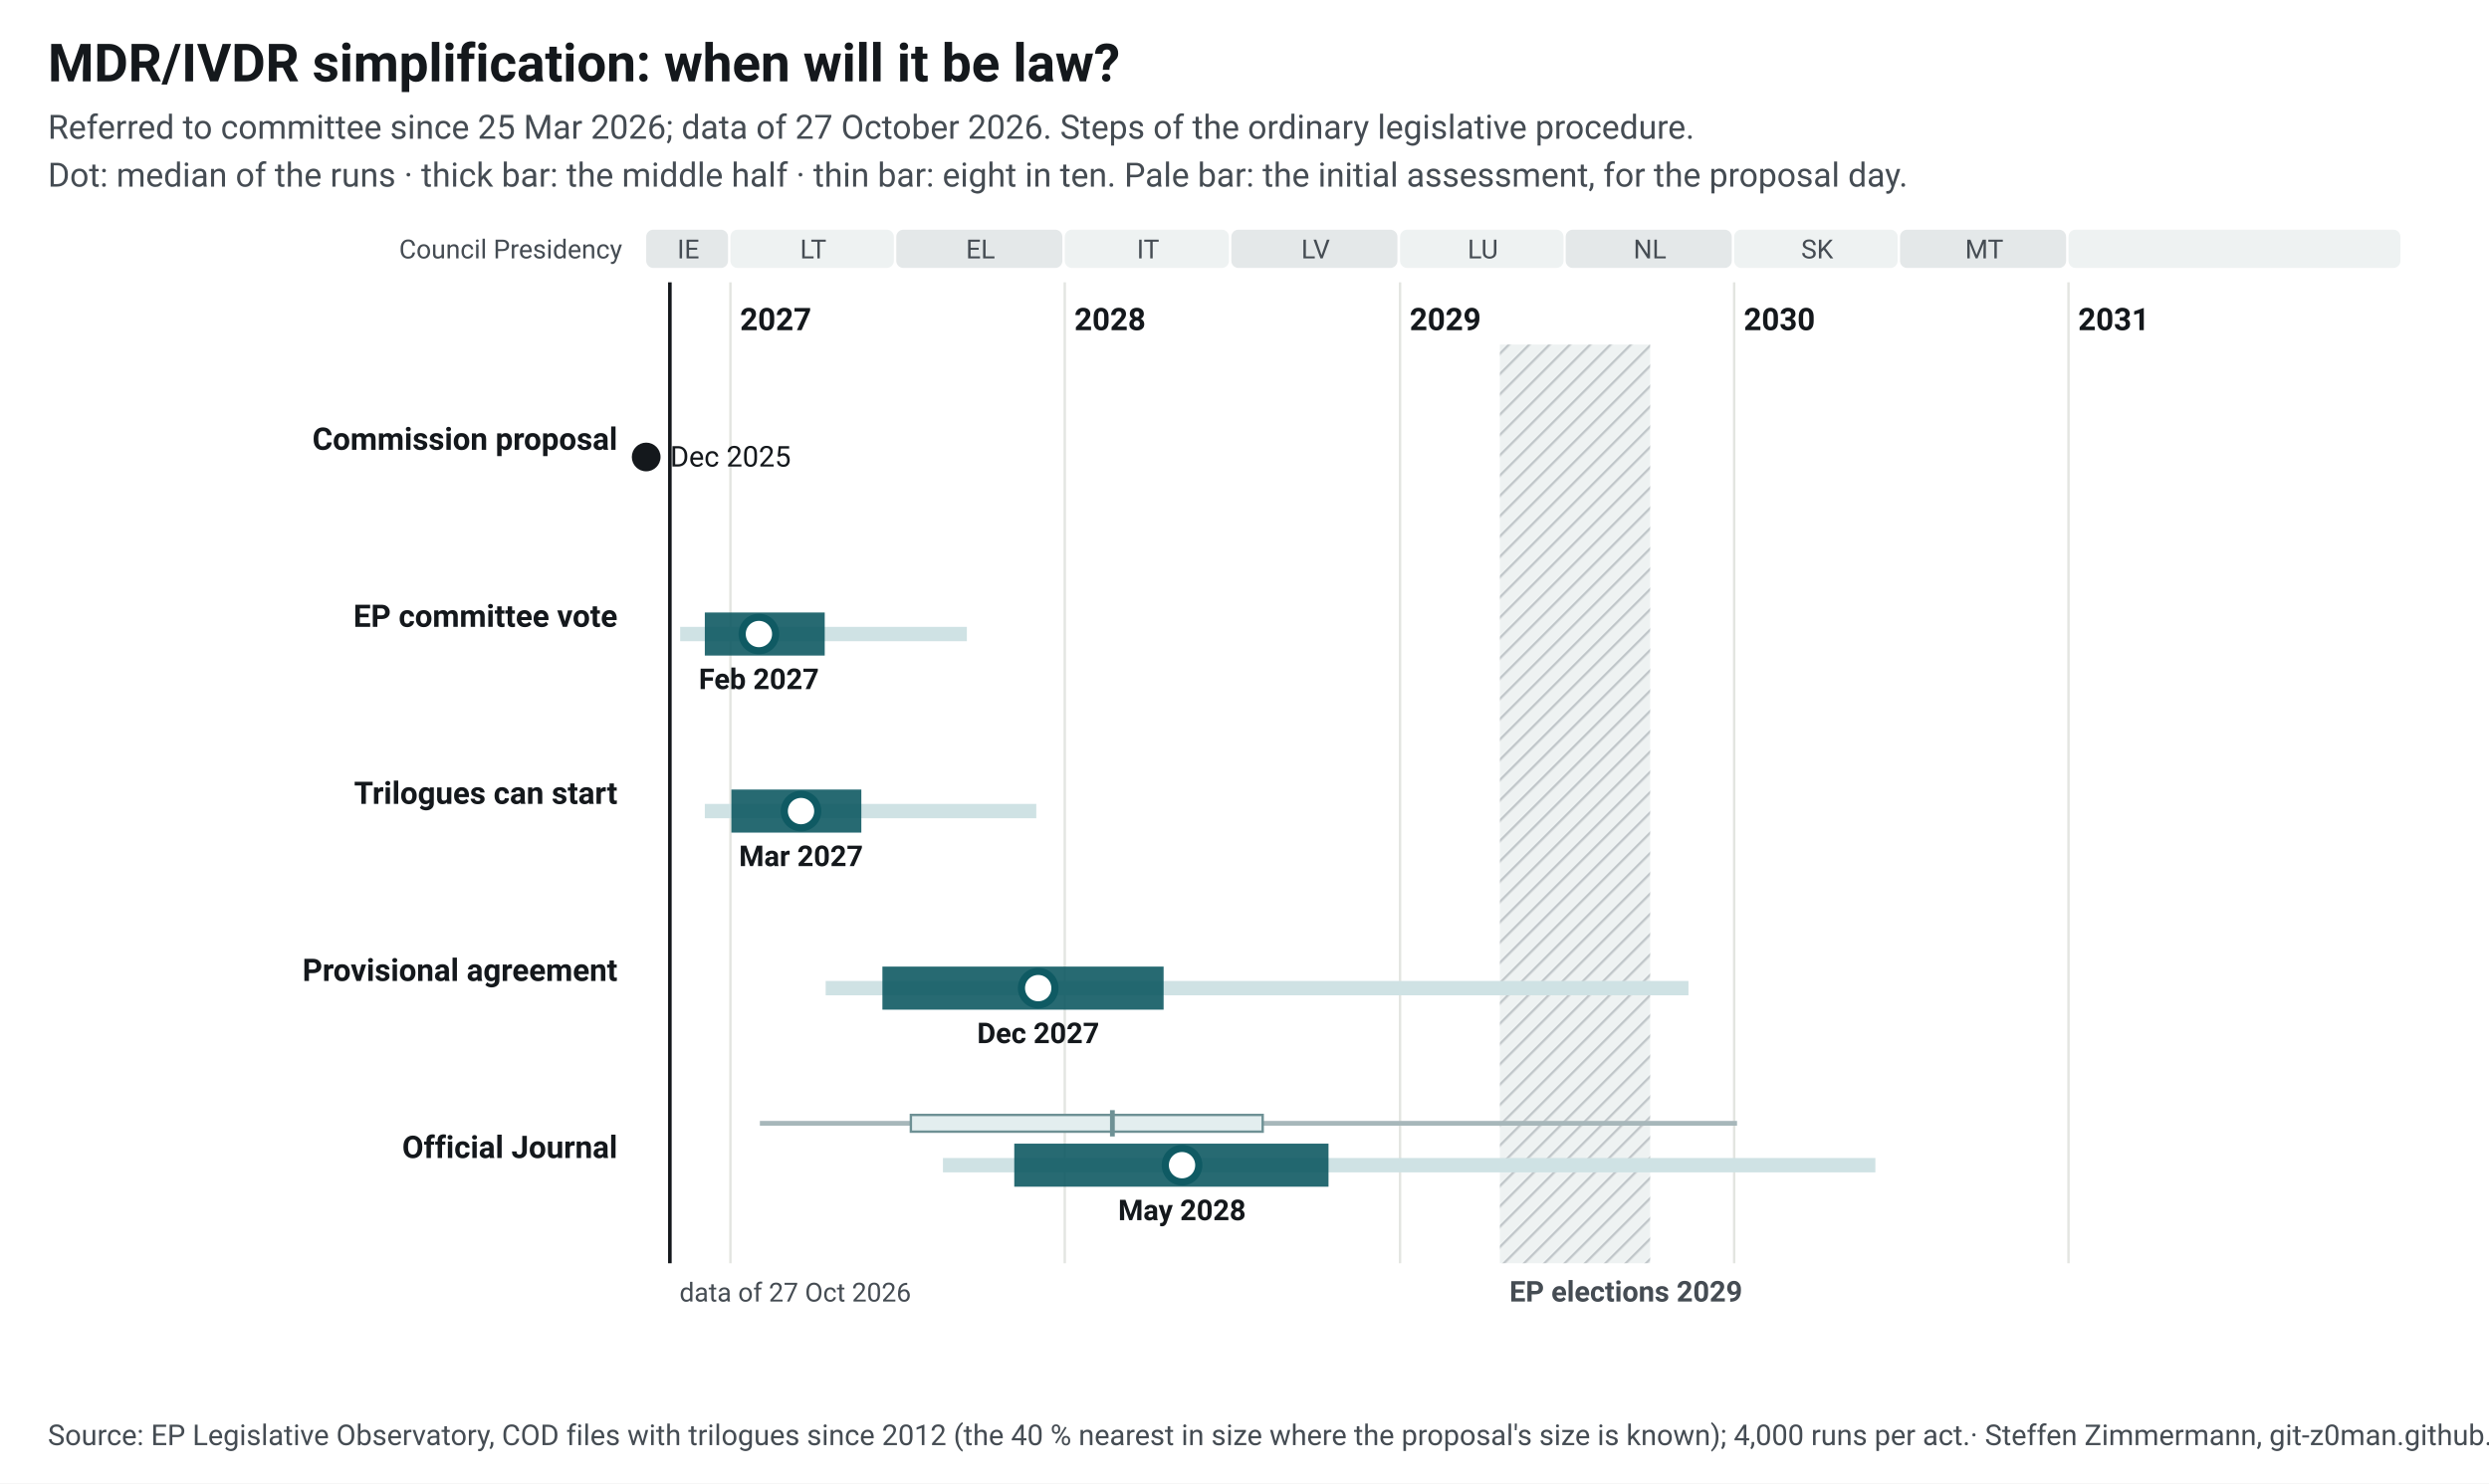
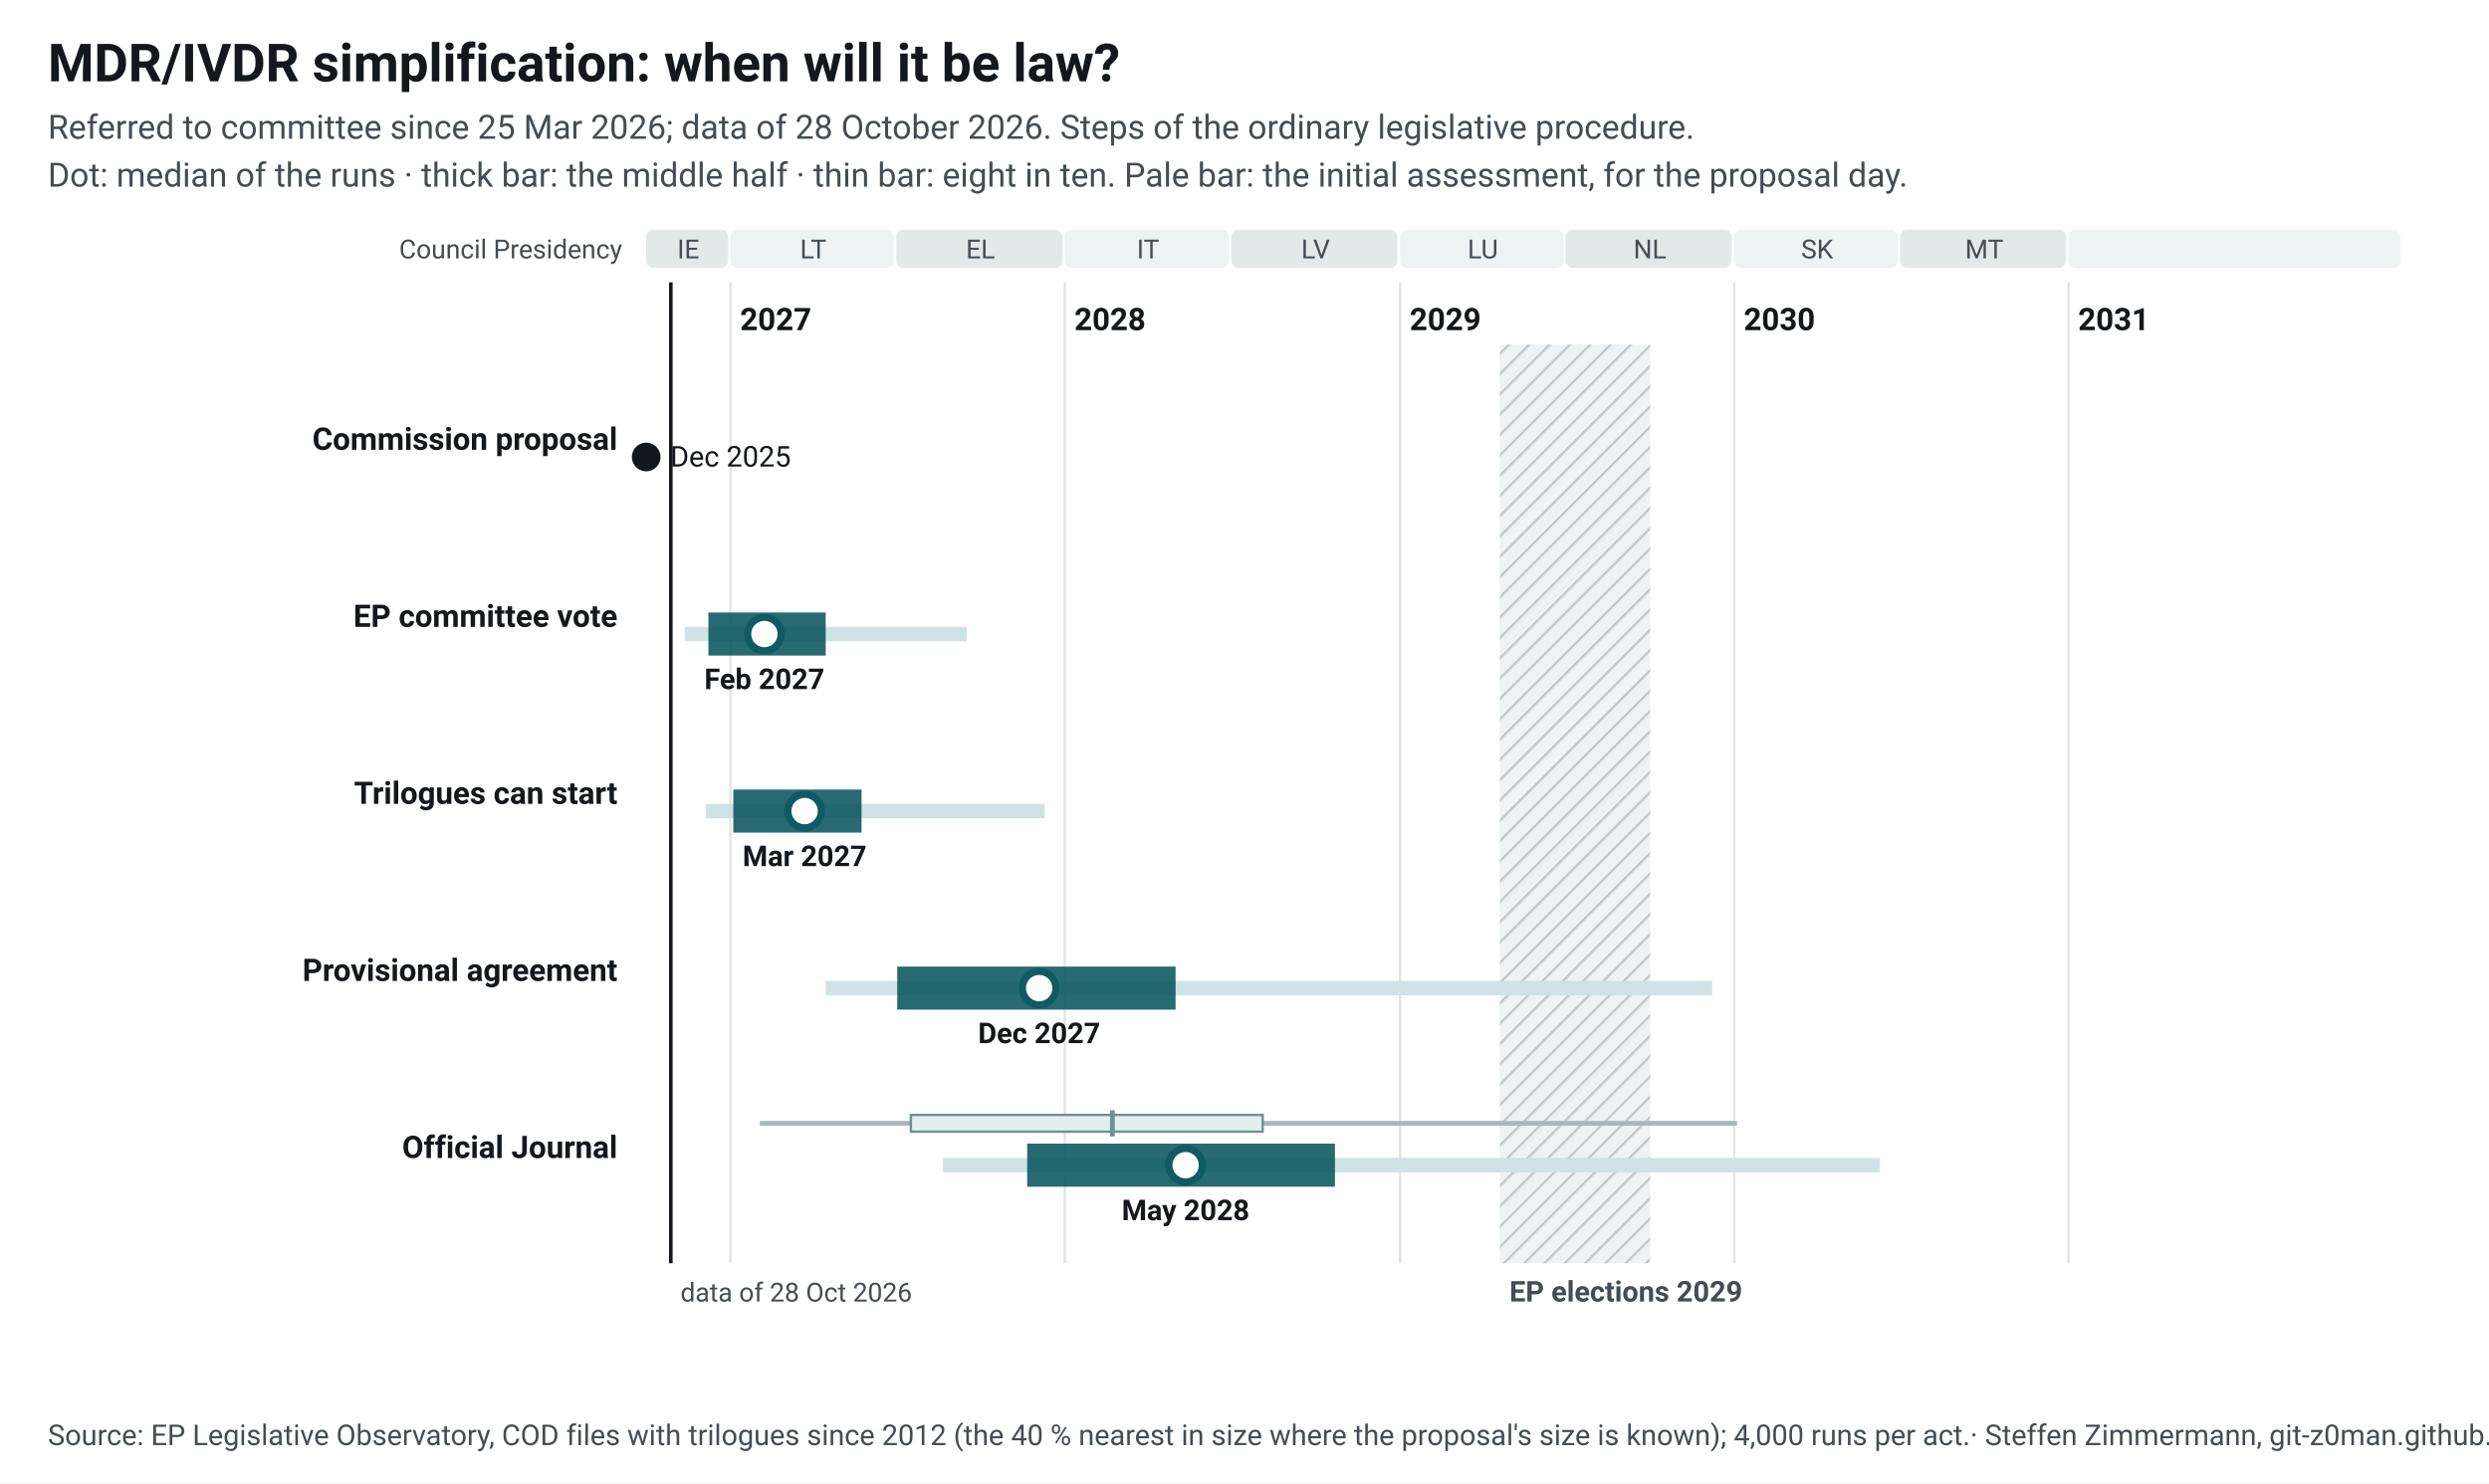
<svg xmlns="http://www.w3.org/2000/svg" width="1040" height="620" viewBox="0 0 1040 620" font-family="&quot;Source Sans 3&quot;, system-ui, -apple-system, Segoe UI, Roboto, Arial, sans-serif" font-size="13">
  <style>.ink{fill:#14181c}.mu{fill:#454c53}.gr{stroke:#e3e5e1;stroke-width:1}.pa{fill:#eef2f2}.pb{fill:#e4e8e9}.hb{fill:#eef2f2}.hl{stroke:#c3c9cc}.wt{fill:#454c53}.pt{fill:#14181c;paint-order:stroke;stroke:#fff;stroke-width:4px;stroke-linejoin:round}.pl{stroke:#14181c}.td{stroke:#14181c;stroke-width:1.5}.b50{fill:#0f5a63;opacity:.9}.b80{fill:#cfe2e4}.med{fill:#fff;stroke:#0f5a63}.fx{fill:#14181c}.ini{fill:#e3eeef;stroke:#6e9195;stroke-width:1}.ini80{fill:#a7b7ba}.inim{stroke:#6e9195;stroke-width:2}.c1{stroke:#0f5a63}.c2{stroke:#454c53;stroke-dasharray:7 4}a text{fill:#0f5a63}.nl-pending{fill:#0f5a63}.nl-adopted{fill:#5b646b}.nl-plan{fill:#fff;stroke:#14181c}.nl-open{fill:none;stroke:#14181c}.nl-q{fill:#14181c}.nl-row{stroke:#e3e5e1;stroke-width:.6}.nl-g-announced{fill:#f1f2f3}.nl-g-pending{fill:#e3eeef}.nl-g-adopted{fill:#eef2f2}</style>
  <rect width="1040" height="620" fill="#fff" />
  <text x="20" y="34" font-size="22" font-weight="700" class="ink">MDR/IVDR simplification: when will it be law?</text>
-   <text x="20" y="58" font-size="14" class="mu">Referred to committee since 25 Mar 2026; data of 27 October 2026. Steps of the ordinary legislative procedure.</text>
+   <text x="20" y="58" font-size="14" class="mu">Referred to committee since 25 Mar 2026; data of 28 October 2026. Steps of the ordinary legislative procedure.</text>
  <text x="20" y="78" font-size="14" class="mu">Dot: median of the runs · thick bar: the middle half · thin bar: eight in ten. Pale bar: the initial assessment, for the proposal day.</text>
  <g transform="translate(20,92)">
    <defs>
-       <pattern id="hatch-37" width="6" height="6" patternUnits="userSpaceOnUse" patternTransform="rotate(45)">
+       <pattern id="hatch-38" width="6" height="6" patternUnits="userSpaceOnUse" patternTransform="rotate(45)">
        <rect width="6" height="6" class="hb" />
        <line x1="0" y1="0" x2="0" y2="6" class="hl" stroke-width="2" />
      </pattern>
    </defs>
    <rect x="250.0" y="4" width="34.2" height="16" rx="3" class="pb" data-tip="Council Presidency: IE, Jul 2026 to Dec 2026" />
    <text x="267.6" y="16" text-anchor="middle" font-size="11" class="mu">IE</text>
    <rect x="285.2" y="4" width="68.3" height="16" rx="3" class="pa" data-tip="Council Presidency: LT, Jan 2027 to Jun 2027" />
    <text x="319.8" y="16" text-anchor="middle" font-size="11" class="mu">LT</text>
    <rect x="354.5" y="4" width="69.4" height="16" rx="3" class="pb" data-tip="Council Presidency: EL, Jul 2027 to Dec 2027" />
    <text x="389.7" y="16" text-anchor="middle" font-size="11" class="mu">EL</text>
    <rect x="424.9" y="4" width="68.6" height="16" rx="3" class="pa" data-tip="Council Presidency: IT, Jan 2028 to Jun 2028" />
    <text x="459.7" y="16" text-anchor="middle" font-size="11" class="mu">IT</text>
    <rect x="494.5" y="4" width="69.4" height="16" rx="3" class="pb" data-tip="Council Presidency: LV, Jul 2028 to Dec 2028" />
    <text x="529.7" y="16" text-anchor="middle" font-size="11" class="mu">LV</text>
    <rect x="565.0" y="4" width="68.3" height="16" rx="3" class="pa" data-tip="Council Presidency: LU, Jan 2029 to Jun 2029" />
    <text x="599.6" y="16" text-anchor="middle" font-size="11" class="mu">LU</text>
    <rect x="634.2" y="4" width="69.4" height="16" rx="3" class="pb" data-tip="Council Presidency: NL, Jul 2029 to Dec 2029" />
    <text x="669.4" y="16" text-anchor="middle" font-size="11" class="mu">NL</text>
    <rect x="704.6" y="4" width="68.3" height="16" rx="3" class="pa" data-tip="Council Presidency: SK, Jan 2030 to Jun 2030" />
    <text x="739.3" y="16" text-anchor="middle" font-size="11" class="mu">SK</text>
    <rect x="773.9" y="4" width="69.4" height="16" rx="3" class="pb" data-tip="Council Presidency: MT, Jul 2030 to Dec 2030" />
    <text x="809.1" y="16" text-anchor="middle" font-size="11" class="mu">MT</text>
    <rect x="844.3" y="4" width="138.7" height="16" rx="3" class="pa" data-tip="Council Presidency: not decided, Jan 2031 to Dec 2031" />
    <text x="914.2" y="16" text-anchor="middle" font-size="11" class="mu" />
    <line x1="285.2" y1="26" x2="285.2" y2="436" class="gr" />
    <text x="289.2" y="46" font-weight="600" class="ink">2027</text>
    <line x1="424.9" y1="26" x2="424.9" y2="436" class="gr" />
    <text x="428.9" y="46" font-weight="600" class="ink">2028</text>
    <line x1="565.0" y1="26" x2="565.0" y2="436" class="gr" />
    <text x="569.0" y="46" font-weight="600" class="ink">2029</text>
    <line x1="704.6" y1="26" x2="704.6" y2="436" class="gr" />
    <text x="708.6" y="46" font-weight="600" class="ink">2030</text>
    <line x1="844.3" y1="26" x2="844.3" y2="436" class="gr" />
    <text x="848.3" y="46" font-weight="600" class="ink">2031</text>
-     <rect x="606.7" y="52" width="62.8" height="384" fill="url(#hatch-37)" data-tip="European elections 2029: Parliament does no legislative work from its last session in April until the new committees vote again in October (assumption, as in 2024; the dates are not set yet)." />
+     <rect x="606.7" y="52" width="62.8" height="384" fill="url(#hatch-38)" data-tip="European elections 2029: Parliament does no legislative work from its last session in April until the new committees vote again in October (assumption, as in 2024; the dates are not set yet)." />
    <text x="610.7" y="452" font-size="12" font-weight="600" class="wt">EP elections 2029</text>
    <text x="240" y="16" text-anchor="end" font-size="11" class="mu">Council Presidency</text>
-     <line x1="259.9" y1="26" x2="259.9" y2="436" class="td" />
-     <text x="263.9" y="452" font-size="11" class="mu">data of 27 Oct 2026</text>
+     <line x1="260.3" y1="26" x2="260.3" y2="436" class="td" />
+     <text x="264.3" y="452" font-size="11" class="mu">data of 28 Oct 2026</text>
    <text x="238" y="96.0" text-anchor="end" font-weight="600" class="ink lnk">Commission proposal</text>
    <circle cx="250.0" cy="99.0" r="6" class="fx" data-tip="Commission proposal: 16 Dec 2025" />
    <text x="260.0" y="103.0" font-size="12" class="ink">Dec 2025</text>
    <text x="238" y="170.0" text-anchor="end" font-weight="600" class="ink lnk">EP committee vote</text>
-     <rect x="264.2" y="170.0" width="119.8" height="6" class="b80" data-tip="EP committee vote: median Feb 2027; half of the runs Dec 2026 to Apr 2027; eight in ten Nov 2026 to Sep 2027" />
-     <rect x="274.5" y="164.0" width="50.1" height="18" class="b50" data-tip="EP committee vote: median Feb 2027; half of the runs Dec 2026 to Apr 2027; eight in ten Nov 2026 to Sep 2027" />
-     <circle cx="297.1" cy="173.0" r="7" class="med" stroke-width="3" data-tip="EP committee vote: median Feb 2027; half of the runs Dec 2026 to Apr 2027; eight in ten Nov 2026 to Sep 2027" />
-     <text x="297.1" y="196.0" text-anchor="middle" font-size="12" font-weight="600" class="ink">Feb 2027</text>
+     <rect x="266.1" y="170.0" width="117.9" height="6" class="b80" data-tip="EP committee vote: median Feb 2027; half of the runs Dec 2026 to Apr 2027; eight in ten Nov 2026 to Sep 2027" />
+     <rect x="276.0" y="164.0" width="49.0" height="18" class="b50" data-tip="EP committee vote: median Feb 2027; half of the runs Dec 2026 to Apr 2027; eight in ten Nov 2026 to Sep 2027" />
+     <circle cx="299.4" cy="173.0" r="7" class="med" stroke-width="3" data-tip="EP committee vote: median Feb 2027; half of the runs Dec 2026 to Apr 2027; eight in ten Nov 2026 to Sep 2027" />
+     <text x="299.4" y="196.0" text-anchor="middle" font-size="12" font-weight="600" class="ink">Feb 2027</text>
    <text x="238" y="244.0" text-anchor="end" font-weight="600" class="ink lnk">Trilogues can start</text>
-     <rect x="274.5" y="244.0" width="138.5" height="6" class="b80" data-tip="Trilogues can start: median Mar 2027; half of the runs Jan 2027 to May 2027; eight in ten Dec 2026 to Dec 2027" />
-     <rect x="285.6" y="238.0" width="54.3" height="18" class="b50" data-tip="Trilogues can start: median Mar 2027; half of the runs Jan 2027 to May 2027; eight in ten Dec 2026 to Dec 2027" />
-     <circle cx="314.7" cy="247.0" r="7" class="med" stroke-width="3" data-tip="Trilogues can start: median Mar 2027; half of the runs Jan 2027 to May 2027; eight in ten Dec 2026 to Dec 2027" />
-     <text x="314.7" y="270.0" text-anchor="middle" font-size="12" font-weight="600" class="ink">Mar 2027</text>
+     <rect x="274.9" y="244.0" width="141.6" height="6" class="b80" data-tip="Trilogues can start: median Mar 2027; half of the runs Jan 2027 to May 2027; eight in ten Dec 2026 to Dec 2027" />
+     <rect x="286.4" y="238.0" width="53.6" height="18" class="b50" data-tip="Trilogues can start: median Mar 2027; half of the runs Jan 2027 to May 2027; eight in ten Dec 2026 to Dec 2027" />
+     <circle cx="316.2" cy="247.0" r="7" class="med" stroke-width="3" data-tip="Trilogues can start: median Mar 2027; half of the runs Jan 2027 to May 2027; eight in ten Dec 2026 to Dec 2027" />
+     <text x="316.2" y="270.0" text-anchor="middle" font-size="12" font-weight="600" class="ink">Mar 2027</text>
    <text x="238" y="318.0" text-anchor="end" font-weight="600" class="ink lnk">Provisional agreement</text>
-     <rect x="325.0" y="318.0" width="360.5" height="6" class="b80" data-tip="Provisional agreement: median Dec 2027; half of the runs Jun 2027 to Apr 2028; eight in ten Apr 2027 to Nov 2029" />
-     <rect x="348.7" y="312.0" width="117.5" height="18" class="b50" data-tip="Provisional agreement: median Dec 2027; half of the runs Jun 2027 to Apr 2028; eight in ten Apr 2027 to Nov 2029" />
-     <circle cx="413.8" cy="321.0" r="7" class="med" stroke-width="3" data-tip="Provisional agreement: median Dec 2027; half of the runs Jun 2027 to Apr 2028; eight in ten Apr 2027 to Nov 2029" />
-     <text x="413.8" y="344.0" text-anchor="middle" font-size="12" font-weight="600" class="ink">Dec 2027</text>
+     <rect x="325.0" y="318.0" width="370.4" height="6" class="b80" data-tip="Provisional agreement: median Dec 2027; half of the runs Jul 2027 to May 2028; eight in ten Apr 2027 to Dec 2029" />
+     <rect x="354.9" y="312.0" width="116.3" height="18" class="b50" data-tip="Provisional agreement: median Dec 2027; half of the runs Jul 2027 to May 2028; eight in ten Apr 2027 to Dec 2029" />
+     <circle cx="414.2" cy="321.0" r="7" class="med" stroke-width="3" data-tip="Provisional agreement: median Dec 2027; half of the runs Jul 2027 to May 2028; eight in ten Apr 2027 to Dec 2029" />
+     <text x="414.2" y="344.0" text-anchor="middle" font-size="12" font-weight="600" class="ink">Dec 2027</text>
    <text x="238" y="392.0" text-anchor="end" font-weight="600" class="ink lnk">Official Journal</text>
    <rect x="297.5" y="376.5" width="408.3" height="2" class="ini80" data-tip="Initial assessment, forecast for the proposal day (16 Dec 2025): Official Journal: median Feb 2028; half of the runs Jul 2027 to Aug 2028; eight in ten Feb 2027 to Jan 2030" />
    <rect x="360.6" y="374.0" width="147.0" height="7" class="ini" data-tip="Initial assessment, forecast for the proposal day (16 Dec 2025): Official Journal: median Feb 2028; half of the runs Jul 2027 to Aug 2028; eight in ten Feb 2027 to Jan 2030" />
    <line x1="444.8" y1="372.0" x2="444.8" y2="383.0" class="inim" data-tip="Initial assessment, forecast for the proposal day (16 Dec 2025): Official Journal: median Feb 2028; half of the runs Jul 2027 to Aug 2028; eight in ten Feb 2027 to Jan 2030" />
-     <rect x="374.0" y="392.0" width="389.6" height="6" class="b80" data-tip="Official Journal: median May 2028; half of the runs Nov 2027 to Oct 2028; eight in ten Aug 2027 to Jun 2030" />
-     <rect x="403.8" y="386.0" width="131.3" height="18" class="b50" data-tip="Official Journal: median May 2028; half of the runs Nov 2027 to Oct 2028; eight in ten Aug 2027 to Jun 2030" />
-     <circle cx="473.9" cy="395.0" r="7" class="med" stroke-width="3" data-tip="Official Journal: median May 2028; half of the runs Nov 2027 to Oct 2028; eight in ten Aug 2027 to Jun 2030" />
-     <text x="473.9" y="418.0" text-anchor="middle" font-size="12" font-weight="600" class="ink">May 2028</text>
+     <rect x="374.0" y="392.0" width="391.5" height="6" class="b80" data-tip="Official Journal: median May 2028; half of the runs Nov 2027 to Oct 2028; eight in ten Aug 2027 to Jun 2030" />
+     <rect x="409.2" y="386.0" width="128.6" height="18" class="b50" data-tip="Official Journal: median May 2028; half of the runs Nov 2027 to Oct 2028; eight in ten Aug 2027 to Jun 2030" />
+     <circle cx="475.4" cy="395.0" r="7" class="med" stroke-width="3" data-tip="Official Journal: median May 2028; half of the runs Nov 2027 to Oct 2028; eight in ten Aug 2027 to Jun 2030" />
+     <text x="475.4" y="418.0" text-anchor="middle" font-size="12" font-weight="600" class="ink">May 2028</text>
  </g>
  <text x="20" y="604" font-size="12" class="mu">Source: EP Legislative Observatory, COD files with trilogues since 2012 (the 40 % nearest in size where the proposal's size is known); 4,000 runs per act.<tspan> · Steffen Zimmermann, git-z0man.github.io/eu-regulation-timeline, CC BY 4.0</tspan>
  </text>
</svg>
